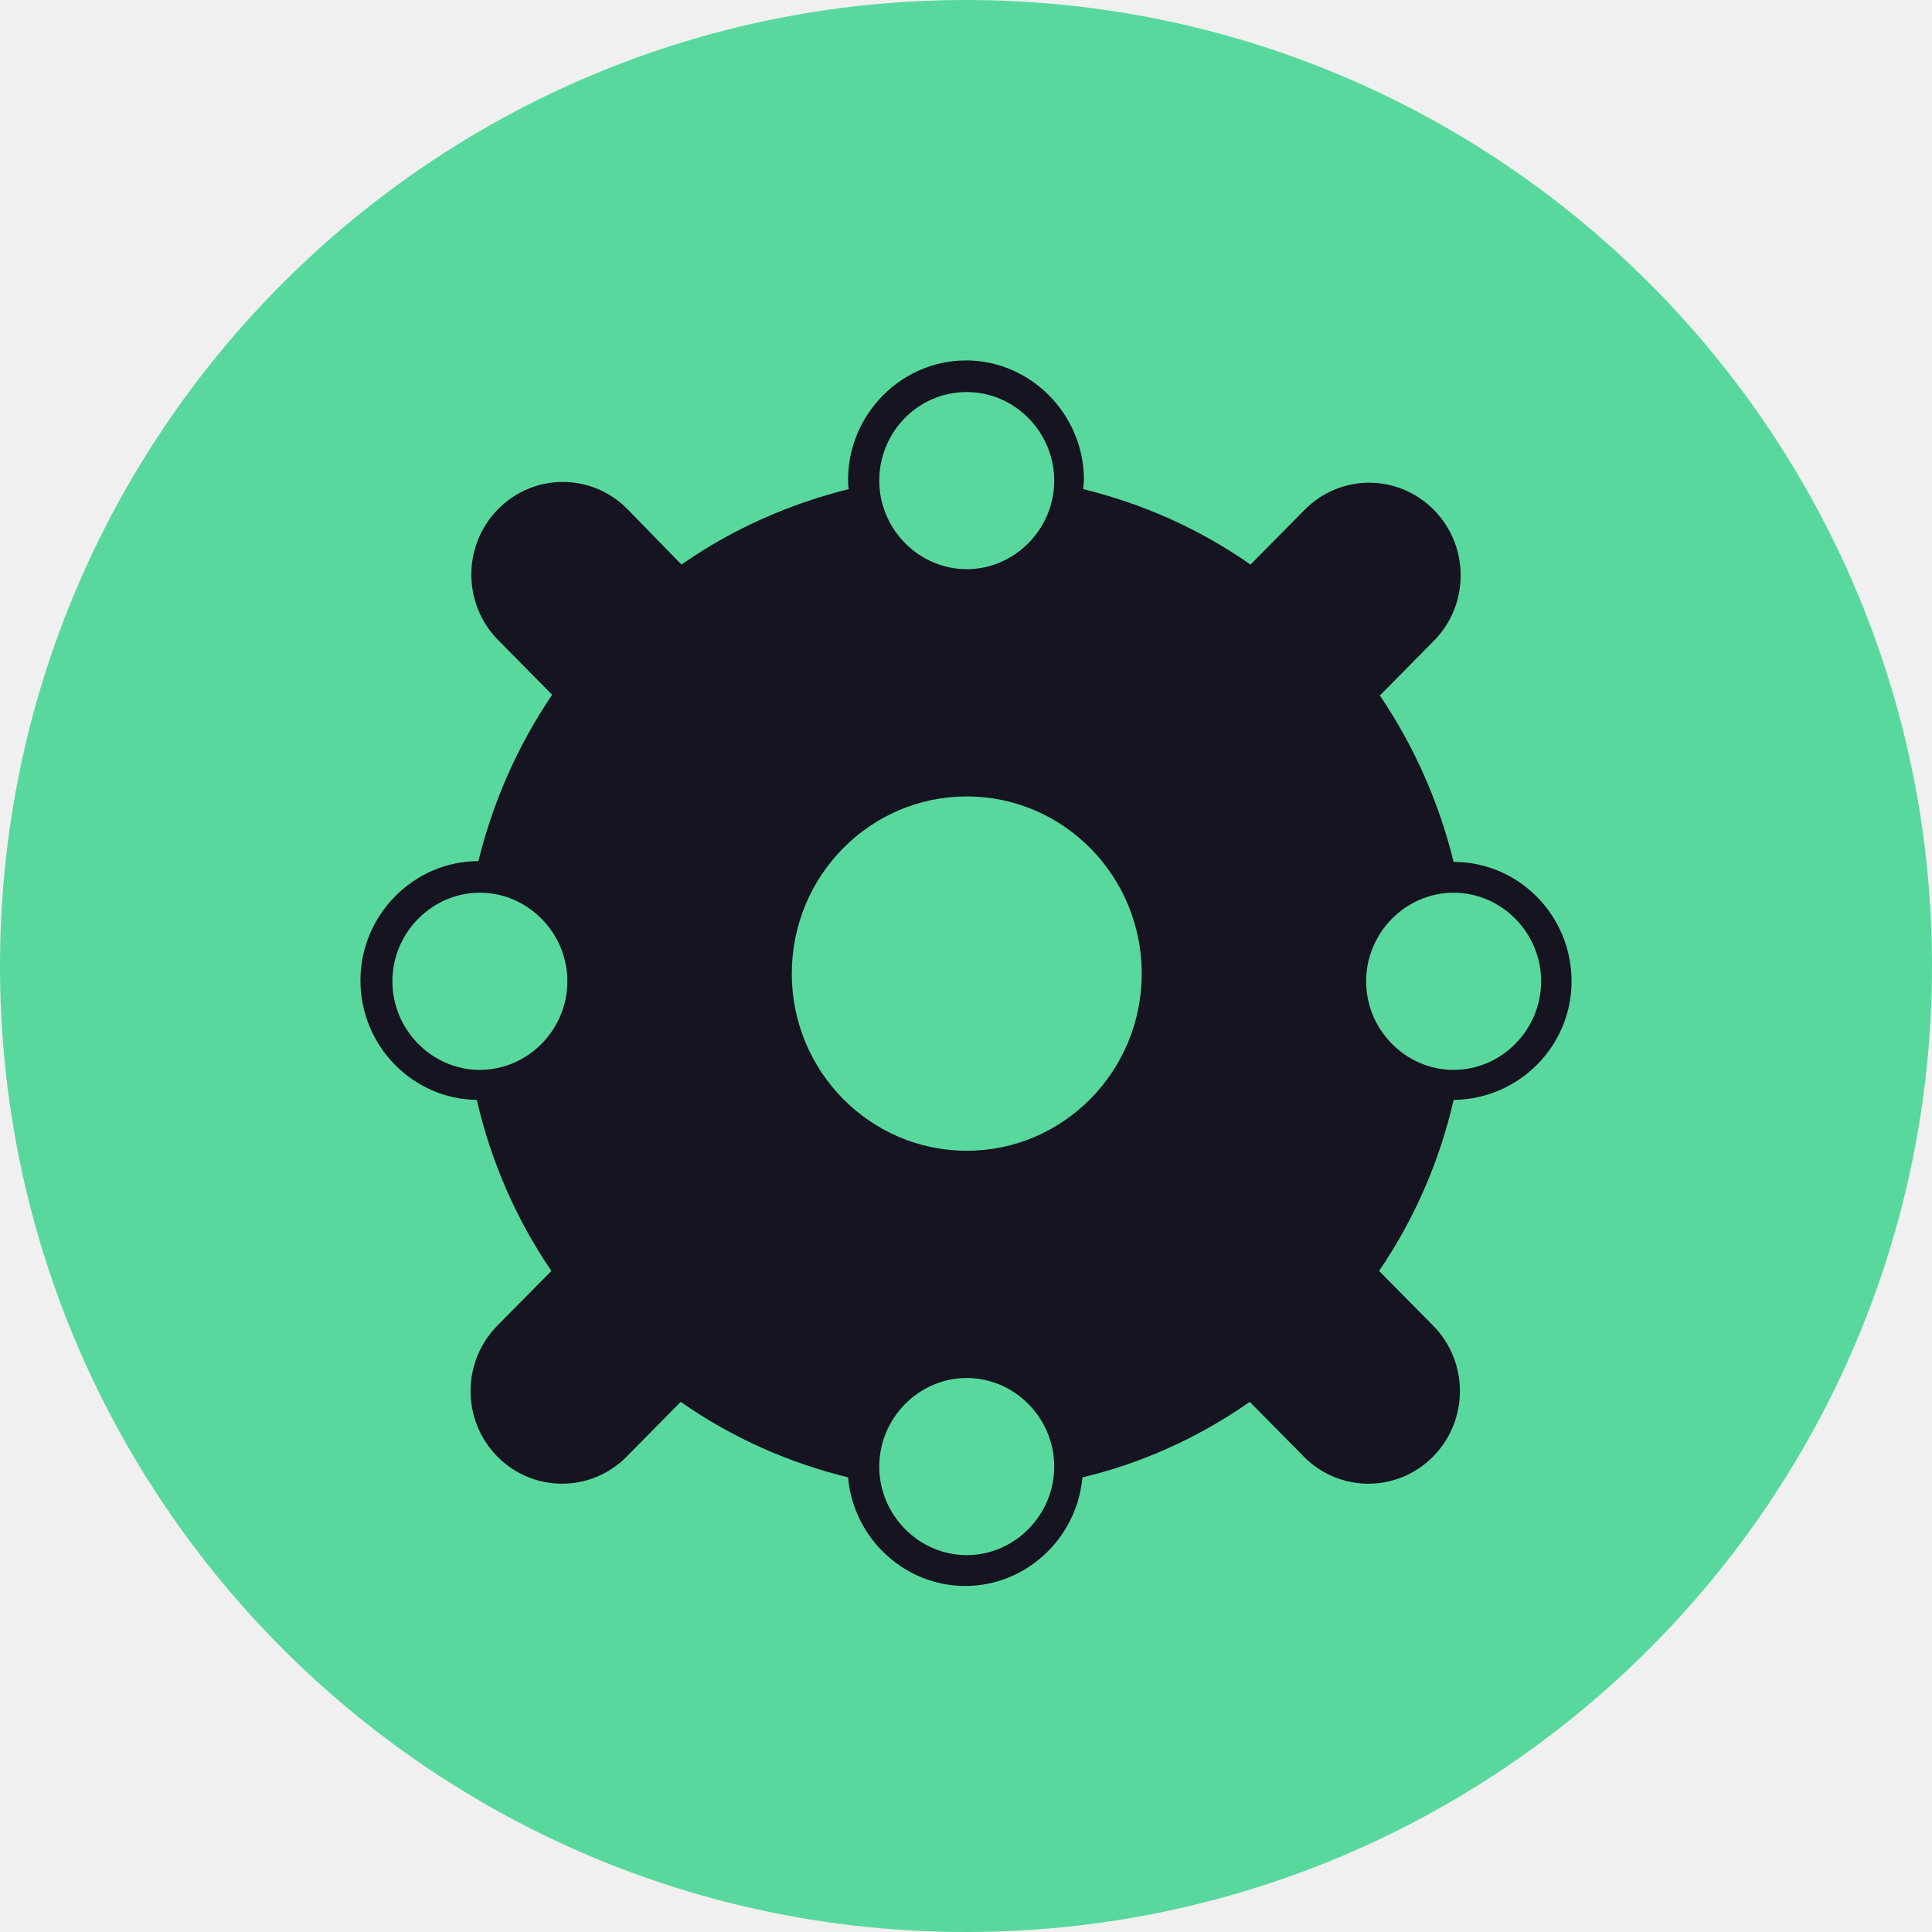
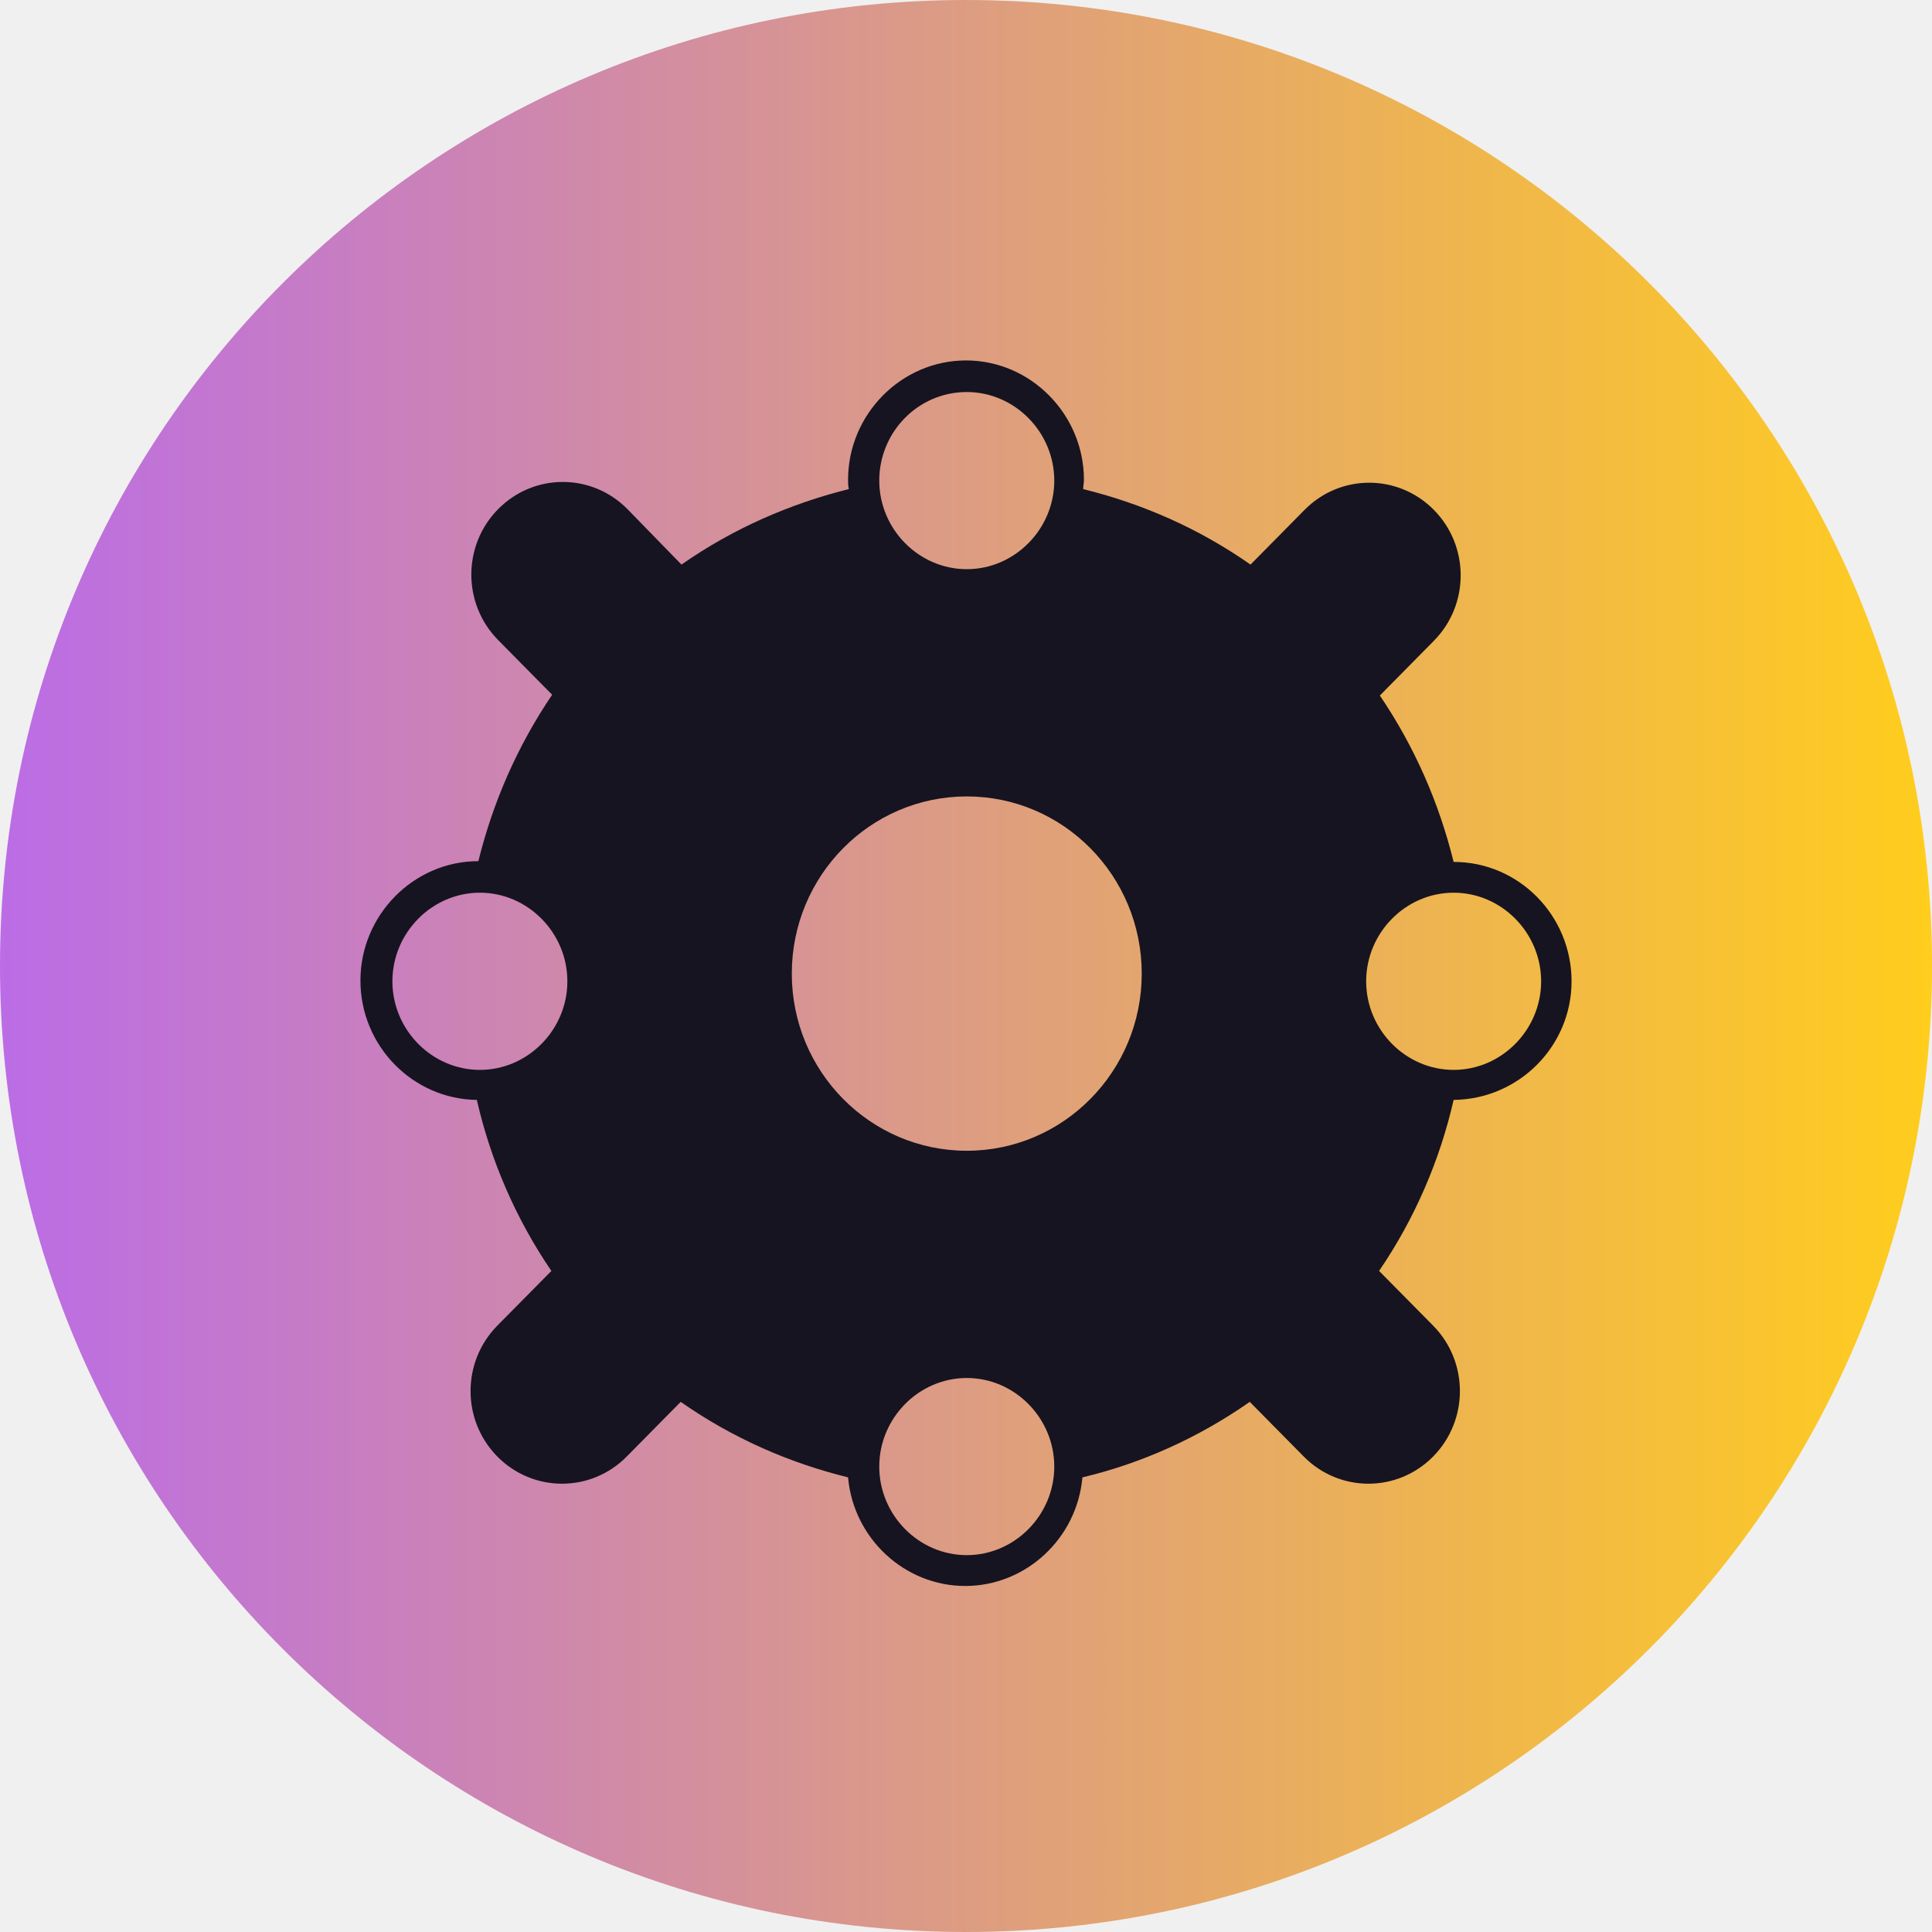
<svg xmlns="http://www.w3.org/2000/svg" width="48" height="48" viewBox="0 0 48 48" fill="none">
-   <g clip-path="url(#clip0_209_164)">
-     <path d="M24 48C37.255 48 48 37.255 48 24C48 10.745 37.255 0 24 0C10.745 0 0 10.745 0 24C0 37.255 10.745 48 24 48Z" fill="#59D89D" />
-     <path d="M39.045 24.38C39.045 22.753 37.74 21.414 36.115 21.414C35.756 19.959 35.151 18.562 34.282 17.28L35.624 15.921C36.512 15.022 36.512 13.567 35.624 12.668C34.735 11.768 33.299 11.768 32.411 12.668L31.069 14.027C29.783 13.127 28.385 12.515 26.911 12.151C26.911 12.075 26.93 11.998 26.93 11.921C26.93 10.295 25.606 8.955 24 8.955C22.393 8.955 21.07 10.295 21.07 11.921C21.07 11.998 21.07 12.075 21.089 12.151C19.634 12.515 18.216 13.127 16.931 14.027L15.589 12.649C14.701 11.749 13.264 11.749 12.376 12.649C11.488 13.548 11.488 15.002 12.376 15.902L13.718 17.261C12.849 18.543 12.244 19.94 11.885 21.395C10.278 21.395 8.955 22.734 8.955 24.361C8.955 25.988 10.259 27.308 11.847 27.327C12.187 28.82 12.811 30.274 13.699 31.576L12.357 32.934C11.469 33.834 11.469 35.288 12.357 36.188C13.245 37.087 14.682 37.087 15.57 36.188L16.912 34.829C18.198 35.728 19.596 36.341 21.07 36.705C21.203 38.216 22.469 39.403 23.981 39.403C25.493 39.403 26.759 38.216 26.892 36.705C28.347 36.36 29.765 35.728 31.05 34.829L32.392 36.188C33.28 37.087 34.717 37.087 35.605 36.188C36.493 35.288 36.493 33.834 35.605 32.934L34.263 31.576C35.151 30.274 35.775 28.82 36.115 27.327C37.74 27.308 39.045 25.988 39.045 24.38ZM11.922 26.581C10.732 26.581 9.749 25.586 9.749 24.38C9.749 23.174 10.732 22.179 11.922 22.179C13.113 22.179 14.096 23.174 14.096 24.38C14.096 25.586 13.113 26.581 11.922 26.581ZM24.019 9.74C25.209 9.74 26.192 10.735 26.192 11.941C26.192 13.146 25.209 14.141 24.019 14.141C22.828 14.141 21.845 13.146 21.845 11.941C21.845 10.735 22.809 9.74 24.019 9.74ZM24.019 38.637C22.828 38.637 21.845 37.642 21.845 36.437C21.845 35.231 22.828 34.236 24.019 34.236C25.209 34.236 26.192 35.231 26.192 36.437C26.192 37.642 25.209 38.637 24.019 38.637ZM24.019 28.59C21.618 28.59 19.672 26.619 19.672 24.189C19.672 21.758 21.618 19.787 24.019 19.787C26.419 19.787 28.366 21.758 28.366 24.189C28.366 26.619 26.419 28.59 24.019 28.59ZM33.941 24.38C33.941 23.174 34.924 22.179 36.115 22.179C37.306 22.179 38.289 23.174 38.289 24.38C38.289 25.586 37.306 26.581 36.115 26.581C34.924 26.581 33.941 25.586 33.941 24.38Z" fill="#161420" />
-   </g>
+   <circle cx="24" cy="24" r="24" fill="url(#paint0_linear_178_982)" />
+   <path d="M39.045 24.38C39.045 22.753 37.741 21.414 36.115 21.414C35.756 19.959 35.151 18.562 34.282 17.28L35.624 15.921C36.512 15.022 36.512 13.567 35.624 12.668C34.736 11.768 33.299 11.768 32.411 12.668L31.069 14.027C29.784 13.127 28.385 12.515 26.911 12.151C26.911 12.075 26.93 11.998 26.93 11.921C26.93 10.295 25.607 8.955 24 8.955C22.394 8.955 21.07 10.295 21.07 11.921C21.07 11.998 21.07 12.075 21.089 12.151C19.634 12.515 18.217 13.127 16.931 14.027L15.589 12.649C14.701 11.749 13.265 11.749 12.376 12.649C11.488 13.548 11.488 15.002 12.376 15.902L13.718 17.261C12.849 18.543 12.244 19.94 11.885 21.395C10.278 21.395 8.955 22.734 8.955 24.361C8.955 25.988 10.259 27.308 11.847 27.327C12.187 28.82 12.811 30.274 13.699 31.576L12.357 32.934C11.469 33.834 11.469 35.288 12.357 36.188C13.246 37.087 14.682 37.087 15.57 36.188L16.912 34.829C18.198 35.728 19.596 36.341 21.07 36.705C21.203 38.216 22.469 39.403 23.981 39.403C25.493 39.403 26.76 38.216 26.892 36.705C28.347 36.36 29.765 35.728 31.05 34.829L32.392 36.188C33.28 37.087 34.717 37.087 35.605 36.188C36.493 35.288 36.493 33.834 35.605 32.934L34.263 31.576C35.151 30.274 35.775 28.82 36.115 27.327C37.741 27.308 39.045 25.988 39.045 24.38ZM11.923 26.581C10.732 26.581 9.749 25.586 9.749 24.38C9.749 23.174 10.732 22.179 11.923 22.179C13.113 22.179 14.096 23.174 14.096 24.38C14.096 25.586 13.113 26.581 11.923 26.581ZM24.019 9.74C25.21 9.74 26.193 10.735 26.193 11.941C26.193 13.146 25.21 14.141 24.019 14.141C22.828 14.141 21.845 13.146 21.845 11.941C21.845 10.735 22.809 9.74 24.019 9.74ZM24.019 38.637C22.828 38.637 21.845 37.642 21.845 36.437C21.845 35.231 22.828 34.236 24.019 34.236C25.21 34.236 26.193 35.231 26.193 36.437C26.193 37.642 25.21 38.637 24.019 38.637ZM24.019 28.59C21.619 28.59 19.672 26.619 19.672 24.189C19.672 21.758 21.619 19.787 24.019 19.787C26.419 19.787 28.366 21.758 28.366 24.189C28.366 26.619 26.419 28.59 24.019 28.59ZM33.942 24.38C33.942 23.174 34.925 22.179 36.115 22.179C37.306 22.179 38.289 23.174 38.289 24.38C38.289 25.586 37.306 26.581 36.115 26.581C34.925 26.581 33.942 25.586 33.942 24.38Z" fill="#161420" />
  <defs>
-     <clipPath id="clip0_209_164">
-       <rect width="48" height="48" fill="white" />
-     </clipPath>
+     <linearGradient id="paint0_linear_178_982" x1="0" y1="28.44" x2="48" y2="28.44" gradientUnits="userSpaceOnUse">
+       <stop stop-color="#BB6CE6" />
+       <stop offset="1" stop-color="#FFCD1D" />
+     </linearGradient>
  </defs>
</svg>
